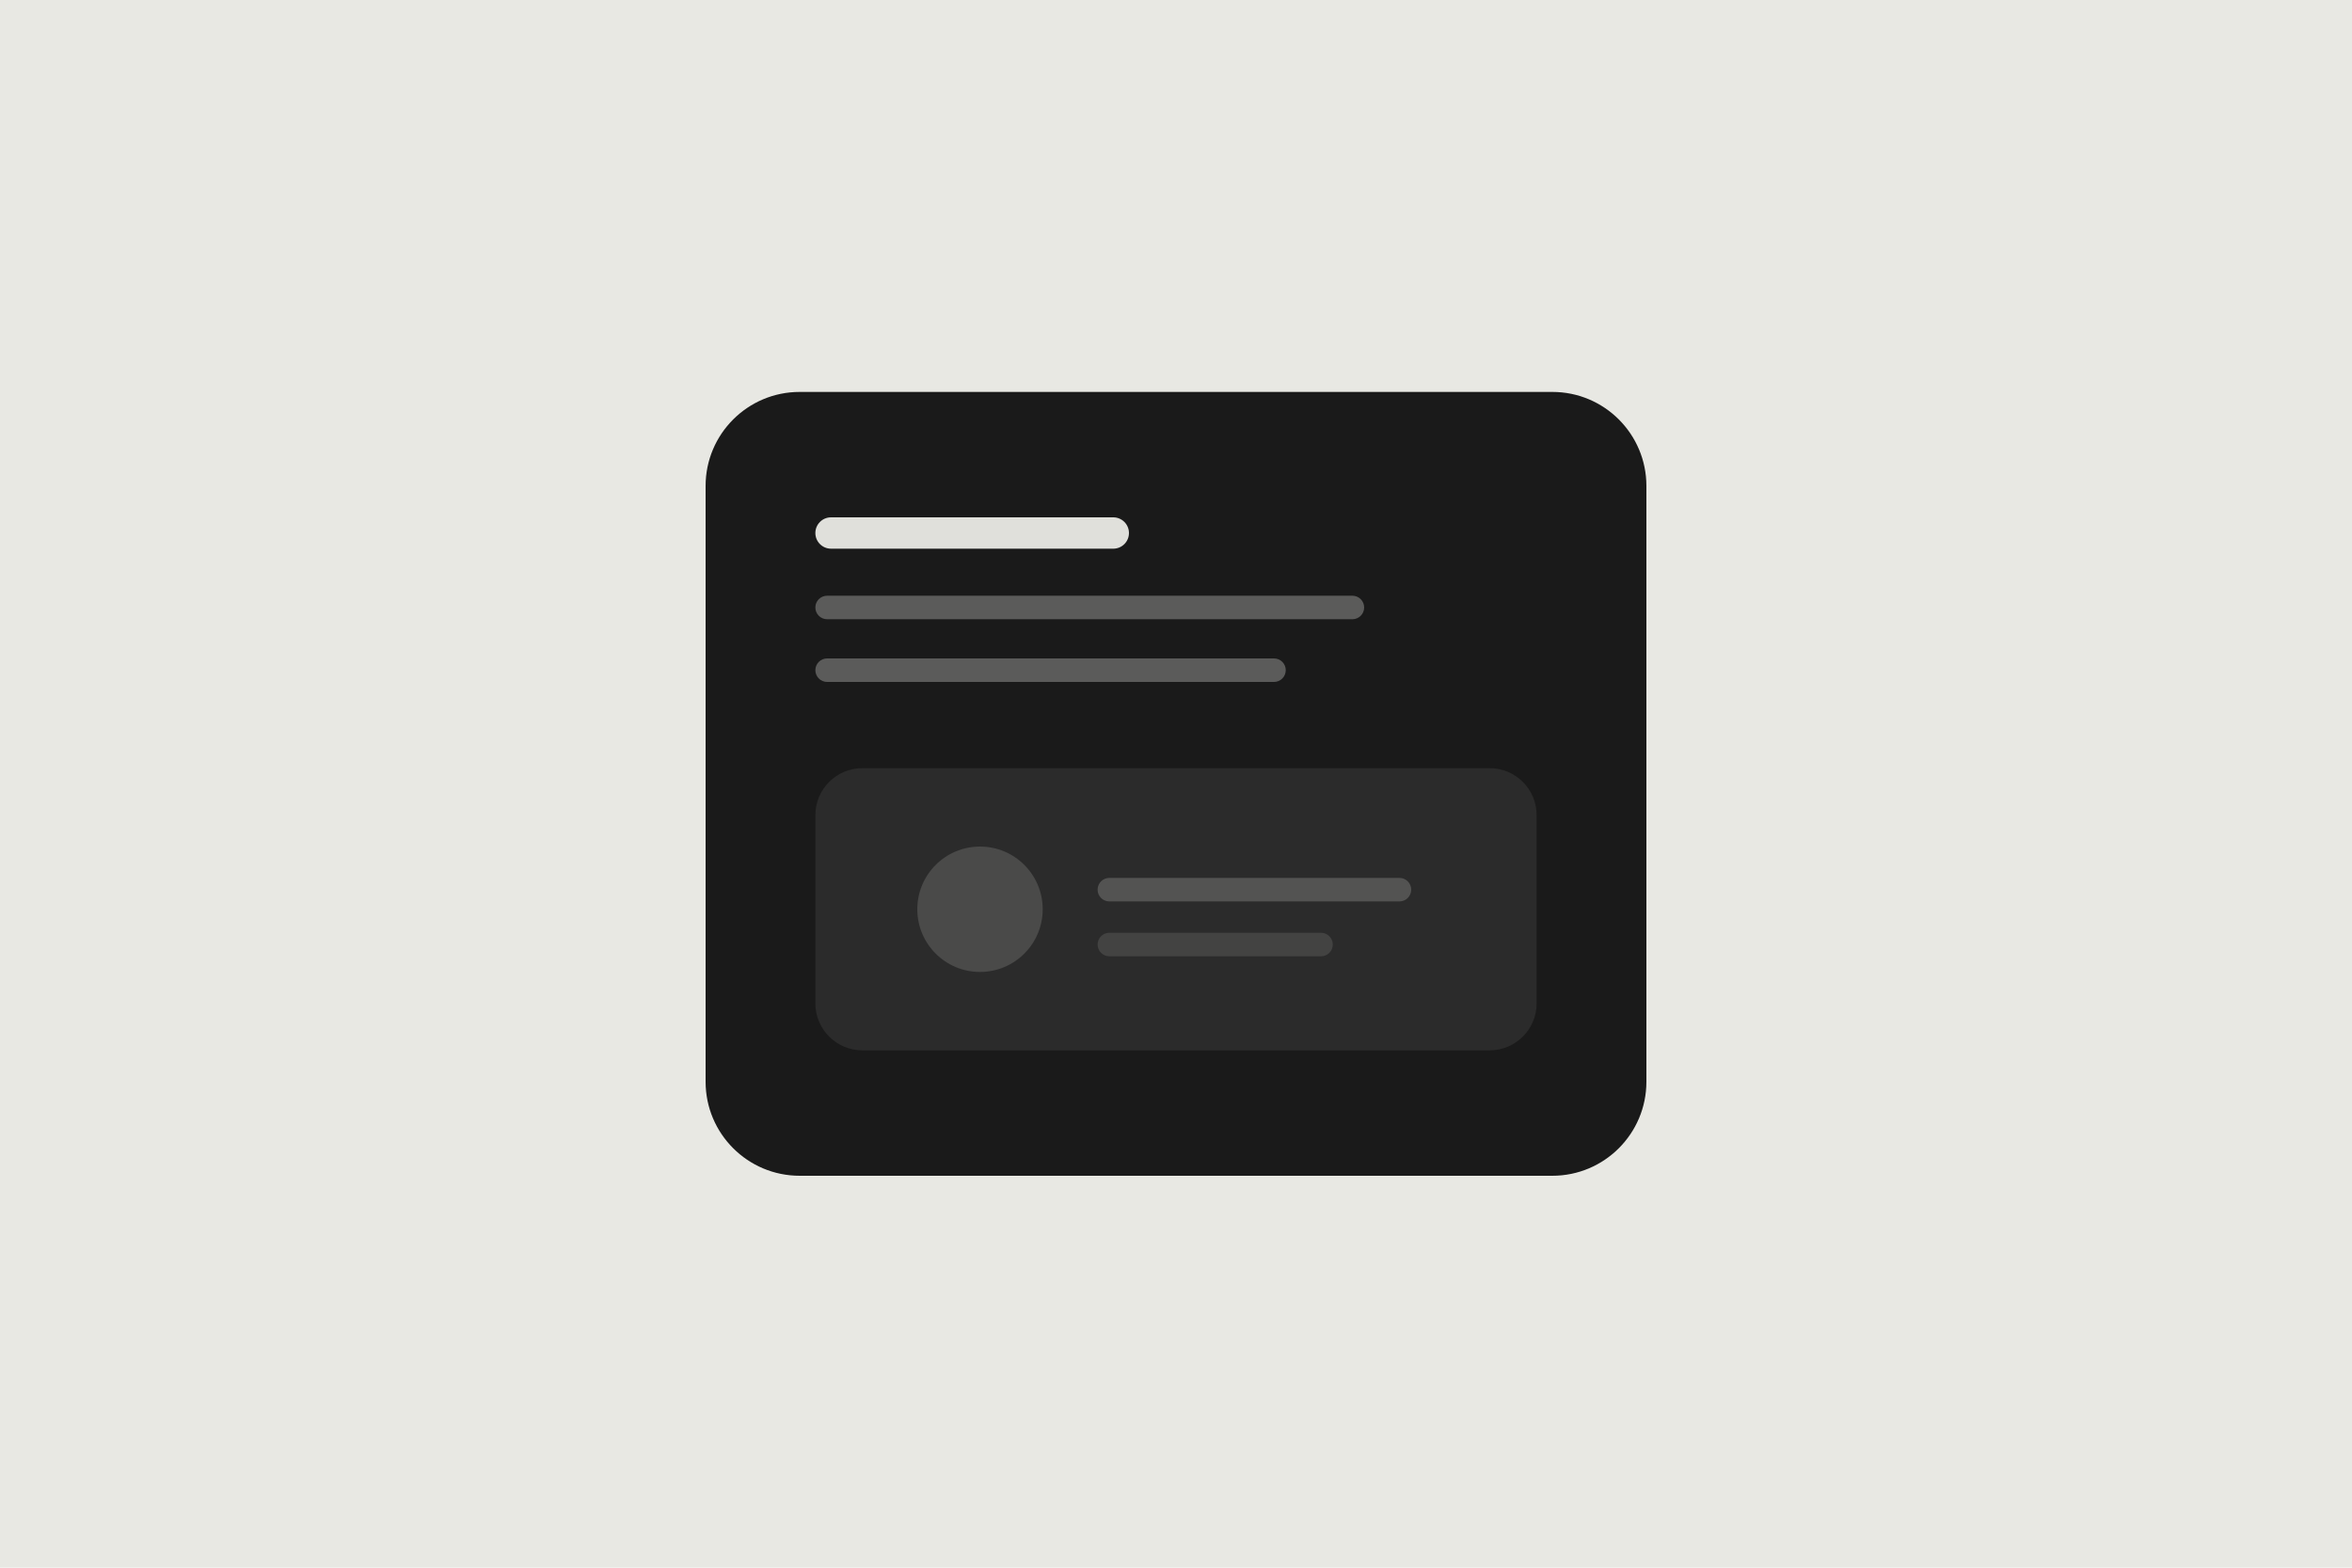
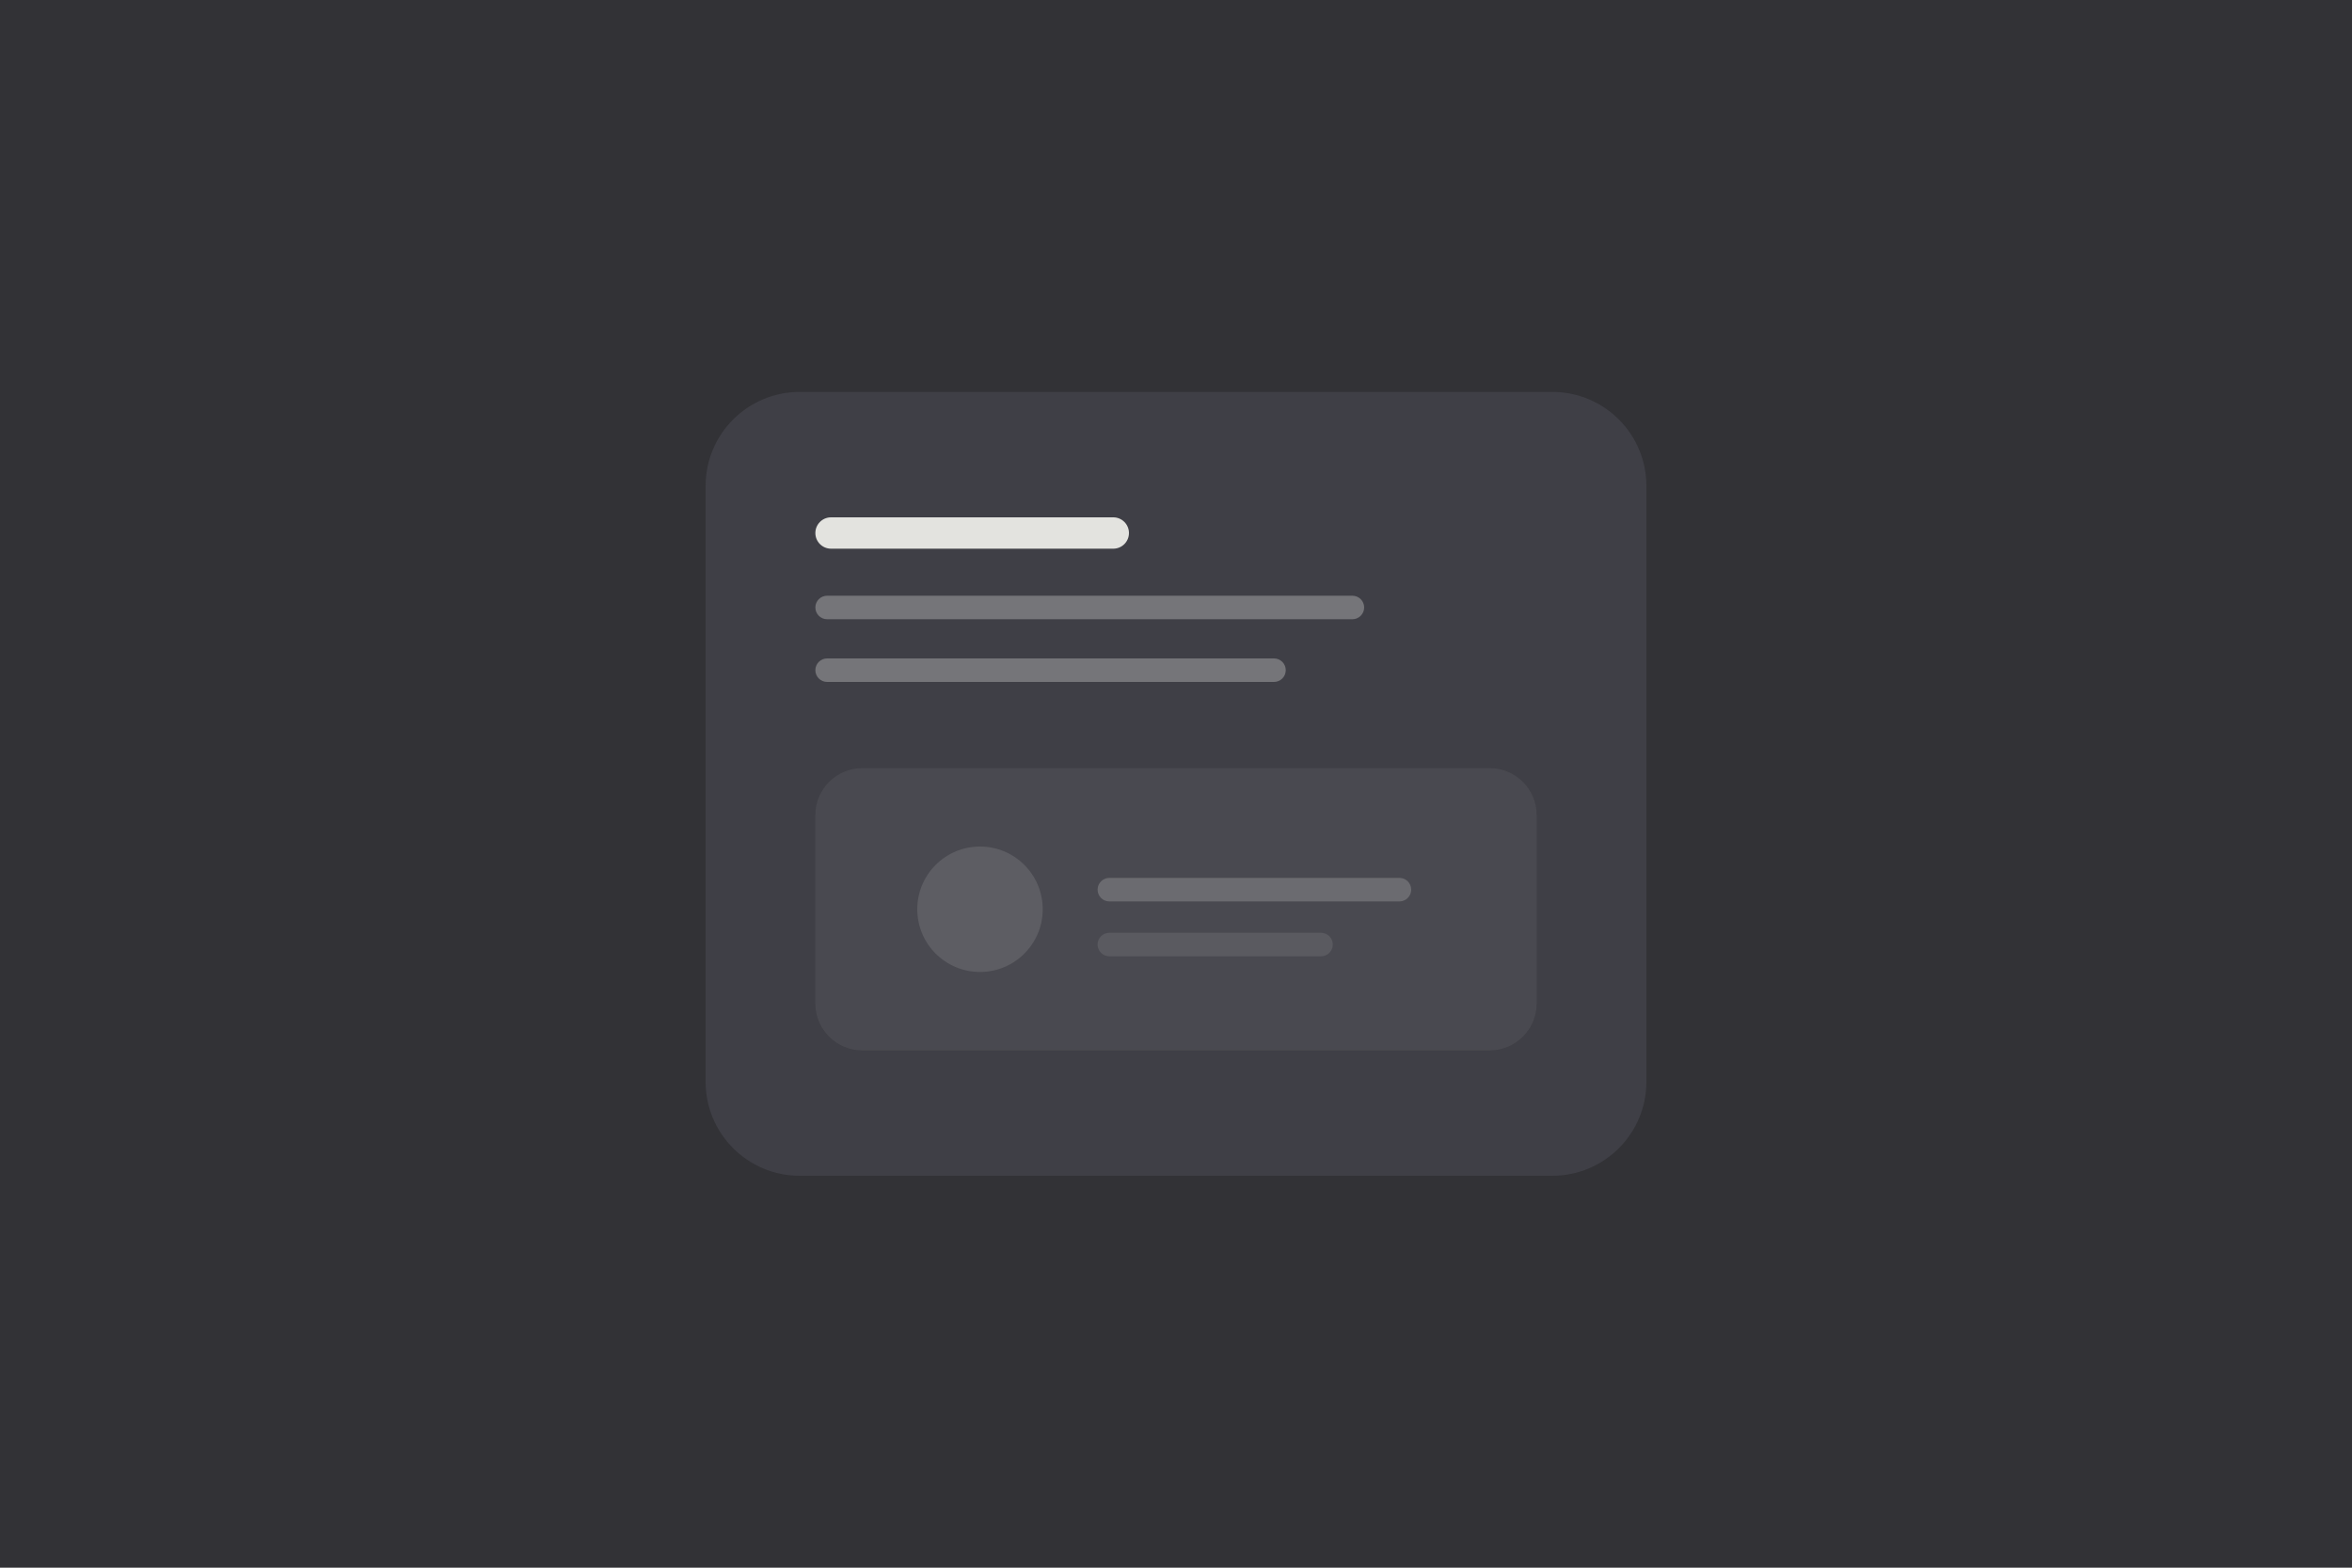
<svg xmlns="http://www.w3.org/2000/svg" viewBox="0 0 600 400" fill="none">
-   <rect width="600" height="400" fill="#E8E8E3" />
-   <rect x="180" y="100" width="240" height="200" rx="24" fill="#1A1A1A" />
+   <rect width="600" height="400" fill="#323236" />
+   <rect x="180" y="100" width="240" height="200" rx="24" fill="#3F3F46" />
  <rect x="208" y="132" width="80" height="8" rx="4" fill="#F5F5F0" opacity="0.9" />
  <rect x="208" y="152" width="140" height="6" rx="3" fill="#F5F5F0" opacity="0.3" />
  <rect x="208" y="168" width="120" height="6" rx="3" fill="#F5F5F0" opacity="0.3" />
-   <rect x="208" y="196" width="184" height="72" rx="12" fill="#F5F5F0" opacity="0.08" />
-   <circle cx="250" cy="232" r="16" fill="#F5F5F0" opacity="0.15" />
+   <rect x="208" y="196" width="184" height="72" rx="12" fill="#F5F5F0" opacity="0.06" />
+   <circle cx="250" cy="232" r="16" fill="#F5F5F0" opacity="0.12" />
  <rect x="280" y="224" width="80" height="6" rx="3" fill="#F5F5F0" opacity="0.2" />
-   <rect x="280" y="238" width="60" height="6" rx="3" fill="#F5F5F0" opacity="0.12" />
+   <rect x="280" y="238" width="60" height="6" rx="3" fill="#F5F5F0" opacity="0.1" />
</svg>
